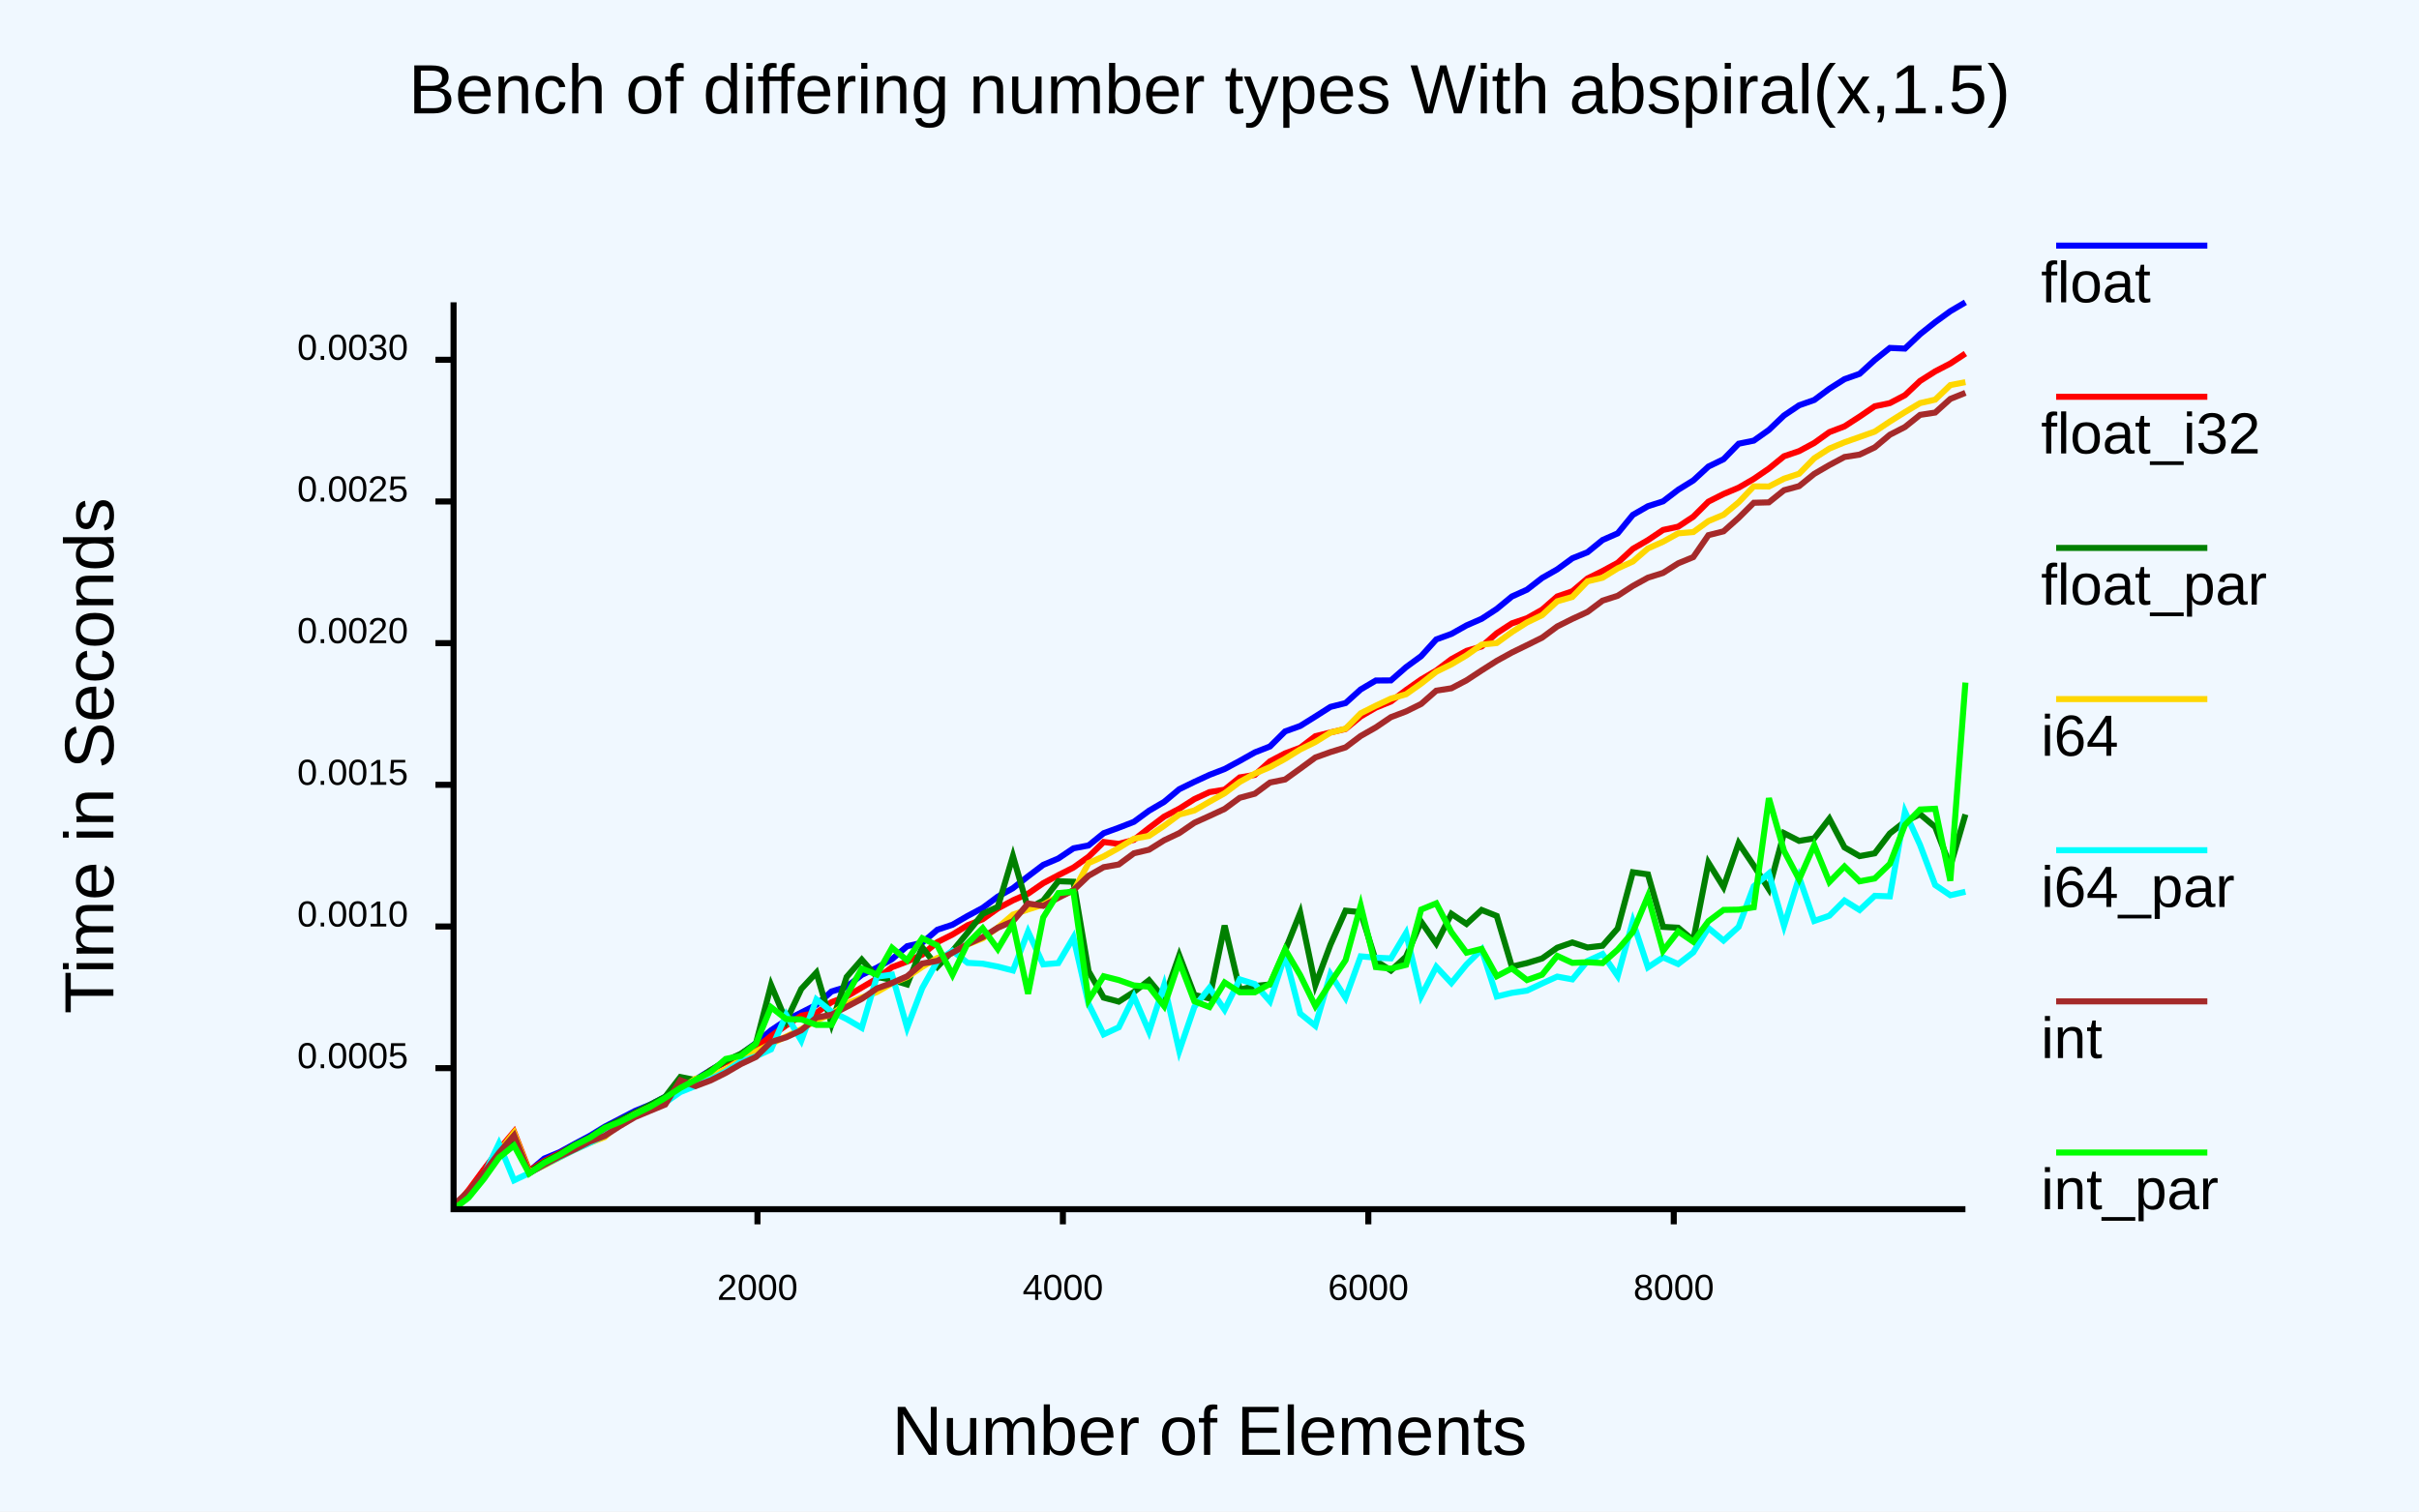
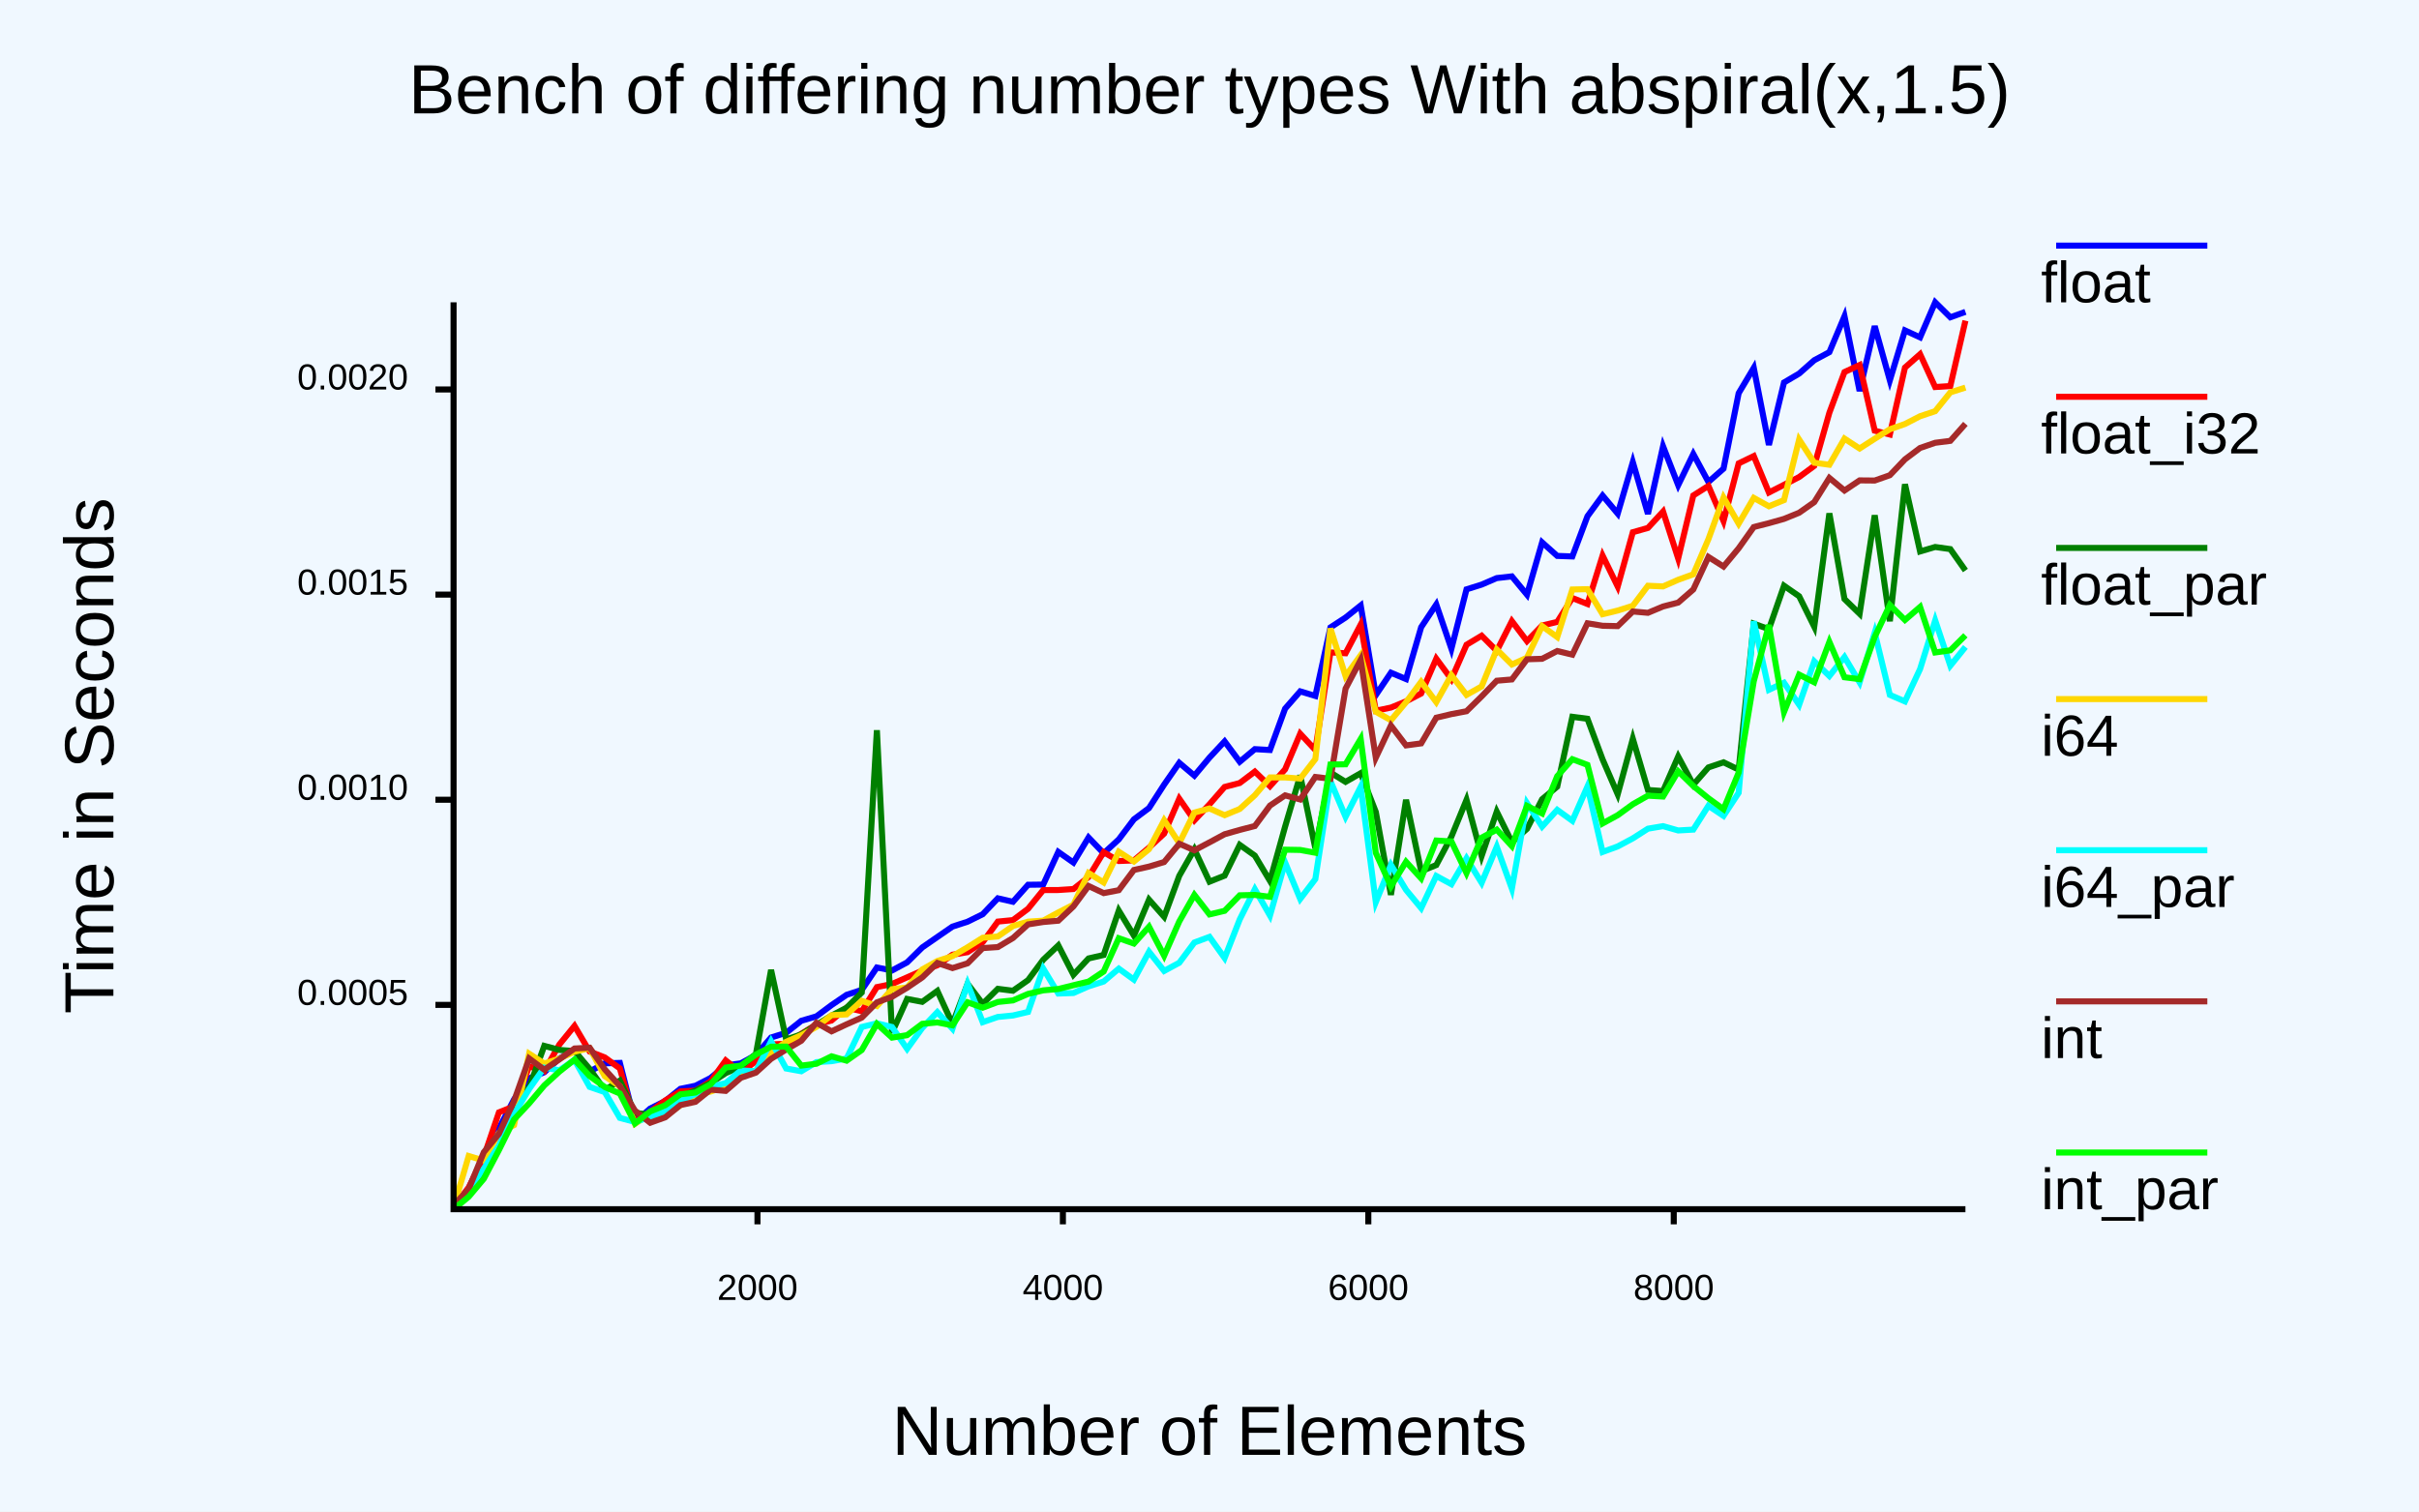
<svg xmlns="http://www.w3.org/2000/svg" class="poloto" width="800" height="500" viewBox="0 0 800 500">
  <style>.poloto {
                    font-family: "Arial";
                    stroke-width:2;
                    }
                    .poloto_text{fill: var(--poloto_fg_color,black);  }
                    .poloto_axis_lines{stroke: var(--poloto_fg_color,black);stoke-width:3;fill:none}
                    .poloto_background{fill: var(--poloto_bg_color,aliceblue); }
                    .poloto0stroke{stroke:  var(--poloto_color0,blue); }
                    .poloto1stroke{stroke:  var(--poloto_color1,red); }
                    .poloto2stroke{stroke:  var(--poloto_color2,green); }
                    .poloto3stroke{stroke:  var(--poloto_color3,gold); }
                    .poloto4stroke{stroke:  var(--poloto_color4,aqua); }
                    .poloto5stroke{stroke:  var(--poloto_color5,brown); }
                    .poloto6stroke{stroke:  var(--poloto_color6,lime); }
                    .poloto7stroke{stroke:  var(--poloto_color7,chocolate); }
                    .poloto0fill{fill:var(--poloto_color0,blue);}
                    .poloto1fill{fill:var(--poloto_color1,red);}
                    .poloto2fill{fill:var(--poloto_color2,green);}
                    .poloto3fill{fill:var(--poloto_color3,gold);}
                    .poloto4fill{fill:var(--poloto_color4,aqua);}
                    .poloto5fill{fill:var(--poloto_color5,brown);}
                    .poloto6fill{fill:var(--poloto_color6,lime);}
                    .poloto7fill{fill:var(--poloto_color7,chocolate);}</style>
  <rect class="poloto_background" fill="white" x="0" y="0" width="800" height="500" />
  <line class="poloto_axis_lines" stroke="black" x1="250.505" x2="250.505" y1="400" y2="405" />
  <text class="poloto_text" alignment-baseline="start" text-anchor="middle" x="250.505" y="430">2000</text>
  <line class="poloto_axis_lines" stroke="black" x1="351.515" x2="351.515" y1="400" y2="405" />
  <text class="poloto_text" alignment-baseline="start" text-anchor="middle" x="351.515" y="430">4000</text>
  <line class="poloto_axis_lines" stroke="black" x1="452.525" x2="452.525" y1="400" y2="405" />
  <text class="poloto_text" alignment-baseline="start" text-anchor="middle" x="452.525" y="430">6000</text>
  <line class="poloto_axis_lines" stroke="black" x1="553.535" x2="553.535" y1="400" y2="405" />
  <text class="poloto_text" alignment-baseline="start" text-anchor="middle" x="553.535" y="430">8000</text>
-   <line class="poloto_axis_lines" stroke="black" x1="150" x2="144" y1="353.338" y2="353.338" />
-   <text class="poloto_text" alignment-baseline="middle" text-anchor="end" x="135" y="353.338">0.0005</text>
-   <line class="poloto_axis_lines" stroke="black" x1="150" x2="144" y1="306.474" y2="306.474" />
-   <text class="poloto_text" alignment-baseline="middle" text-anchor="end" x="135" y="306.474">0.0010</text>
-   <line class="poloto_axis_lines" stroke="black" x1="150" x2="144" y1="259.61" y2="259.61" />
-   <text class="poloto_text" alignment-baseline="middle" text-anchor="end" x="135" y="259.61">0.0015</text>
-   <line class="poloto_axis_lines" stroke="black" x1="150" x2="144" y1="212.746" y2="212.746" />
-   <text class="poloto_text" alignment-baseline="middle" text-anchor="end" x="135" y="212.746">0.0020</text>
-   <line class="poloto_axis_lines" stroke="black" x1="150" x2="144" y1="165.882" y2="165.882" />
-   <text class="poloto_text" alignment-baseline="middle" text-anchor="end" x="135" y="165.882">0.0025</text>
-   <line class="poloto_axis_lines" stroke="black" x1="150" x2="144" y1="119.018" y2="119.018" />
-   <text class="poloto_text" alignment-baseline="middle" text-anchor="end" x="135" y="119.018">0.0030</text>
+   <line class="poloto_axis_lines" stroke="black" x1="150" x2="144" y1="332.409" y2="332.409" />
+   <text class="poloto_text" alignment-baseline="middle" text-anchor="end" x="135" y="332.409">0.0005</text>
+   <line class="poloto_axis_lines" stroke="black" x1="150" x2="144" y1="264.55" y2="264.55" />
+   <text class="poloto_text" alignment-baseline="middle" text-anchor="end" x="135" y="264.55">0.0010</text>
+   <line class="poloto_axis_lines" stroke="black" x1="150" x2="144" y1="196.691" y2="196.691" />
+   <text class="poloto_text" alignment-baseline="middle" text-anchor="end" x="135" y="196.691">0.0015</text>
+   <line class="poloto_axis_lines" stroke="black" x1="150" x2="144" y1="128.831" y2="128.831" />
+   <text class="poloto_text" alignment-baseline="middle" text-anchor="end" x="135" y="128.831">0.0020</text>
  <text class="poloto_text" alignment-baseline="middle" text-anchor="start" font-size="large" x="675" y="100">float</text>
  <line class="poloto0stroke" stroke="black" x1="680" x2="730" y1="81.25" y2="81.25" />
-   <polyline class="poloto0stroke" fill="none" stroke="black" points="150,399.727 155,394.186 160,387.01 165,380.514 170,376.515 175,387.434 180,383.246 185,381.166 190,378.422 195,375.763 200,372.691 205,370.103 210,367.499 215,365.433 220,362.837 225,359.037 230,357.115 235,354.018 240,350.987 245,348.774 250,345.051 255,340.815 260,337.483 265,334.934 270,332.381 275,327.971 280,326.445 285,322.485 290,320.111 295,317.274 300,312.998 305,311.839 310,307.548 315,305.892 320,302.99 325,300.316 330,296.595 335,293.804 340,289.883 345,286.1 350,283.981 355,280.623 360,279.669 365,275.623 370,273.797 375,271.854 380,268.178 385,265.253 390,261.069 395,258.627 400,256.321 405,254.389 410,251.695 415,248.883 420,246.924 425,241.942 430,240.14 435,237.023 440,233.839 445,232.572 450,228.057 455,225.111 460,225.073 465,220.695 470,217.044 475,211.512 480,209.688 485,206.881 490,204.698 495,201.433 500,197.32 505,195.068 510,191.182 515,188.346 520,184.683 525,182.691 530,178.628 535,176.426 540,170.325 545,167.451 550,165.841 555,162.013 560,158.926 565,154.333 570,151.911 575,146.784 580,145.755 585,142.216 590,137.439 595,134.07 600,132.308 605,128.595 610,125.425 615,123.66 620,119.087 625,115.094 630,115.31 635,110.559 640,106.57 645,102.94 650,100 " />
+   <polyline class="poloto0stroke" fill="none" stroke="black" points="150,399.646 155,393.192 160,382.343 165,373.325 170,363.685 175,356.708 180,354.699 185,350.093 190,347.478 195,354.453 200,351.74 205,351.607 210,371.132 215,366.719 220,364.214 225,360.184 230,359.158 235,356.587 240,352.423 245,351.746 250,348.993 255,343.207 260,341.638 265,337.668 270,336.204 275,332.48 280,329.079 285,327.449 290,320.045 295,321.03 300,318.347 305,313.414 310,309.951 315,306.507 320,304.891 325,302.418 330,297.156 335,298.303 340,292.676 345,292.613 350,281.809 355,285.334 360,277.042 365,282.256 370,277.663 375,271.03 380,267.291 385,259.541 390,252.345 395,256.577 400,250.612 405,245.249 410,251.989 415,247.81 420,248.096 425,234.419 430,228.698 435,230.214 440,207.544 445,204.281 450,200.29 455,229.929 460,222.531 465,224.631 470,207.478 475,199.958 480,214.596 485,194.953 490,193.381 495,191.228 500,190.663 505,196.715 510,179.419 515,183.891 520,184.067 525,170.776 530,163.927 535,169.895 540,152.876 545,169.996 550,147.639 555,160.478 560,150.183 565,159.426 570,155.019 575,130.072 580,121.685 585,147.183 590,126.525 595,123.576 600,119.168 605,116.486 610,104.619 615,129.342 620,107.883 625,125.811 630,109.299 635,111.595 640,100 645,104.953 650,103.162 " />
  <text class="poloto_text" alignment-baseline="middle" text-anchor="start" font-size="large" x="675" y="150">float_i32</text>
  <line class="poloto1stroke" stroke="black" x1="680" x2="730" y1="131.25" y2="131.25" />
-   <polyline class="poloto1stroke" fill="none" stroke="black" points="150,399.604 155,393.645 160,386.865 165,380.283 170,374.353 175,387.253 180,384.045 185,381.514 190,378.942 195,376.35 200,373.64 205,370.556 210,368.601 215,365.796 220,363.275 225,360.305 230,358.078 235,354.053 240,351.386 245,350.016 250,346.728 255,342.682 260,339.197 265,335.986 270,335.032 275,331.502 280,329.621 285,326.657 290,323.718 295,319.941 300,318.062 305,315.789 310,311.648 315,309.144 320,306.074 325,304.076 330,300.497 335,297.827 340,295.622 345,292.156 350,289.502 355,286.985 360,283.412 365,278.521 370,279.151 375,277.819 380,273.89 385,270.132 390,267.514 395,264.34 400,262.028 405,261.211 410,257.167 415,256.318 420,251.841 425,249.217 430,247.346 435,243.543 440,242.294 445,241.144 450,237.006 455,234.089 460,232.055 465,228.265 470,224.762 475,221.818 480,218.048 485,215.299 490,213.847 495,209.465 500,206.207 505,204.5 510,201.686 515,197.311 520,195.586 525,191.361 530,188.887 535,186.172 540,181.556 545,178.66 550,175.307 555,174.217 560,170.921 565,165.937 570,163.418 575,161.315 580,158.416 585,154.991 590,150.924 595,149.225 600,146.529 605,142.941 610,141.041 615,137.815 620,134.403 625,133.347 630,130.728 635,126.008 640,122.846 645,120.247 650,116.947 " />
+   <polyline class="poloto1stroke" fill="none" stroke="black" points="150,399.348 155,392.793 160,382.688 165,367.97 170,365.965 175,352.744 180,354.334 185,345.512 190,339.367 195,347.841 200,349.781 205,353.425 210,371.11 215,367.806 220,364.017 225,361.024 230,360.781 235,357.76 240,350.78 245,354.745 250,351.062 255,345.485 260,345.263 265,341.98 270,338.867 275,337.583 280,333.335 285,334.517 290,326.528 295,325.492 300,323.301 305,321.068 310,319.313 315,315.811 320,314.974 325,311.67 330,304.858 335,304.361 340,300.609 345,294.439 350,294.412 355,294.082 360,290.109 365,281.896 370,284.817 375,284.627 380,280.389 385,275.744 390,264.205 395,271.363 400,266.048 405,260.317 410,259.016 415,255.239 420,260.073 425,254.5 430,242.705 435,248.077 440,215.81 445,216.099 450,206.603 455,235.11 460,234.057 465,232.006 470,229.403 475,217.89 480,224.67 485,213.284 490,210.285 495,215.304 500,205.458 505,212.076 510,206.919 515,205.725 520,197.818 525,199.8 530,183.776 535,194.019 540,176.053 545,174.632 550,169.22 555,184.755 560,163.897 565,160.736 570,172.352 575,153.291 580,150.863 585,162.918 590,160.369 595,157.804 600,154.108 605,136.532 610,123.074 615,120.744 620,142.457 625,143.736 630,121.592 635,117.168 640,128.028 645,127.7 650,106.085 " />
  <text class="poloto_text" alignment-baseline="middle" text-anchor="start" font-size="large" x="675" y="200">float_par</text>
  <line class="poloto2stroke" stroke="black" x1="680" x2="730" y1="181.25" y2="181.25" />
-   <polyline class="poloto2stroke" fill="none" stroke="black" points="150,399.784 155,395.308 160,388.736 165,381.726 170,377.2 175,387.718 180,384.407 185,381.81 190,378.746 195,376.301 200,373.001 205,370.593 210,368.062 215,365.475 220,362.803 225,356.284 230,357.292 235,354.113 240,350.926 245,348.595 250,345.193 255,325.831 260,337.738 265,327.13 270,321.729 275,338.745 280,323.173 285,317.44 290,323.157 295,324.115 300,325.647 305,313.366 310,319.808 315,314.587 320,308.517 325,302.29 330,299.969 335,283.183 340,300.515 345,297.919 350,291.5 355,291.672 360,321.264 365,330.01 370,331.332 375,328.133 380,324.257 385,330.289 390,316.029 395,329.122 400,330.279 405,306.163 410,327.368 415,326.182 420,325.637 425,314.385 430,301.936 435,325.876 440,312.487 445,301.245 450,301.737 455,317.846 460,321.045 465,316.453 470,304.906 475,312.105 480,302.286 485,305.634 490,301.011 495,302.99 500,319.743 505,318.577 510,317.054 515,313.496 520,311.762 525,313.415 530,312.838 535,307.124 540,288.528 545,289.235 550,306.605 555,306.878 560,311.038 565,285.372 570,293.436 575,278.918 580,286.344 585,294.149 590,275.606 595,278.155 600,277.318 605,270.819 610,280.313 615,283.199 620,282.281 625,275.701 630,271.78 635,269.332 640,273.569 645,286.548 650,269.404 " />
+   <polyline class="poloto2stroke" fill="none" stroke="black" points="150,399.73 155,394.622 160,387.525 165,379.816 170,364.274 175,359.719 180,345.967 185,347.313 190,347.682 195,353.579 200,360.586 205,357.457 210,368.106 215,368.776 220,365.988 225,362.822 230,360.784 235,358.286 240,354.986 245,352.802 250,348.641 255,320.837 260,343.853 265,342.167 270,339.03 275,335.946 280,333.344 285,328.319 290,241.544 295,341.586 300,330.446 305,331.4 310,327.787 315,338.723 320,325.439 325,332.048 330,327.095 335,327.729 340,324.219 345,317.492 350,312.738 355,322.441 360,317.049 365,315.899 370,301.218 375,309.478 380,297.596 385,303.268 390,289.719 395,280.957 400,291.647 405,289.657 410,279.477 415,283.04 420,291.397 425,273.448 430,256.527 435,280.622 440,255.551 445,258.638 450,255.77 455,268.573 460,296.002 465,264.575 470,288.182 475,286.152 480,276.75 485,264.579 490,283.148 495,268.479 500,278.591 505,274.171 510,264.375 515,260.209 520,237.106 525,237.77 530,251.203 535,262.744 540,244.386 545,261.32 550,261.671 555,250.259 560,259.573 565,253.857 570,252.169 575,254.588 580,206.3 585,208.121 590,193.757 595,197.231 600,207.311 605,169.815 610,198.161 615,203.029 620,170.454 625,205.5 630,160.181 635,182.412 640,180.937 645,181.641 650,188.725 " />
  <text class="poloto_text" alignment-baseline="middle" text-anchor="start" font-size="large" x="675" y="250">i64</text>
  <line class="poloto3stroke" stroke="black" x1="680" x2="730" y1="231.25" y2="231.25" />
-   <polyline class="poloto3stroke" fill="none" stroke="black" points="150,399.71 155,394.273 160,388.323 165,381.004 170,374.711 175,387.794 180,385.531 185,382.919 190,380.358 195,378.083 200,376.141 205,371.412 210,368.564 215,366.152 220,364.204 225,360.378 230,356.819 235,355.851 240,353.743 245,350.608 250,347.792 255,345.264 260,342.872 265,340.435 270,337.542 275,335.425 280,332.003 285,329.969 290,328.171 295,325.266 300,323.221 305,319.84 310,316.882 315,315.257 320,312.407 325,310.419 330,306.826 335,302.55 340,300.853 345,299.261 350,296.459 355,294.742 360,285.509 365,283.278 370,280.497 375,277.437 380,276.506 385,273.161 390,269.437 395,268.091 400,265.2 405,262.4 410,258.656 415,255.894 420,253.752 425,251.015 430,247.912 435,245.453 440,242.347 445,241.048 450,235.952 455,233.444 460,231.104 465,229.653 470,226.123 475,222.204 480,219.741 485,216.781 490,213.251 495,212.715 500,209.079 505,205.902 510,203.496 515,198.912 520,197.464 525,192.304 530,191.107 535,188.007 540,185.752 545,181.409 550,179.198 555,176.43 560,176 565,172.374 570,170.28 575,166.143 580,160.88 585,160.936 590,158.345 595,156.704 600,151.59 605,148.388 610,146.315 615,144.553 620,142.779 625,139.446 630,136.318 635,133.342 640,132.196 645,127.39 650,126.411 " />
+   <polyline class="poloto3stroke" fill="none" stroke="black" points="150,399.467 155,382.404 160,383.91 165,374.756 170,372.175 175,348.552 180,351.808 185,350.148 190,347.904 195,346.719 200,355.99 205,359.363 210,371.743 215,368.503 220,369.066 225,365.635 230,362.185 235,361.083 240,359.307 245,354.799 250,354.171 255,348.154 260,344.619 265,342.418 270,339.687 275,335.819 280,335.558 285,331.074 290,332.792 295,327.223 300,326.637 305,320.689 310,317.89 315,316.277 320,313.348 325,310.201 330,309.78 335,306.313 340,304.878 345,304.547 350,301.82 355,299.275 360,288.788 365,291.927 370,281.755 375,284.98 380,280.901 385,271.345 390,278.885 395,268.797 400,267.435 405,269.664 410,267.596 415,263.051 420,257.176 425,257.169 430,257.555 435,251.095 440,207.892 445,223.66 450,216.748 455,235.436 460,238.252 465,232.282 470,225.531 475,232.246 480,223.334 485,229.866 490,227.062 495,214.853 500,219.81 505,217.568 510,207.126 515,210.742 520,194.998 525,194.888 530,203.181 535,201.966 540,200.383 545,193.76 550,193.982 555,191.782 560,189.976 565,178.346 570,164.583 575,173.216 580,164.707 585,167.468 590,165.437 595,145.408 600,153.075 605,153.734 610,145.093 615,148.359 620,145.141 625,141.999 630,140.253 635,137.682 640,136.012 645,129.792 650,128.204 " />
  <text class="poloto_text" alignment-baseline="middle" text-anchor="start" font-size="large" x="675" y="300">i64_par</text>
  <line class="poloto4stroke" stroke="black" x1="680" x2="730" y1="281.25" y2="281.25" />
-   <polyline class="poloto4stroke" fill="none" stroke="black" points="150,399.856 155,394.768 160,388.78 165,378.292 170,390.441 175,388.066 180,385.307 185,382.84 190,380.34 195,378.091 200,375.569 205,371.951 210,369.262 215,366.897 220,364.736 225,361.245 230,359.226 235,356.942 240,354.453 245,351.117 250,349.409 255,347.124 260,335.676 265,344.238 270,330.604 275,334.629 280,337.093 285,340.008 290,323.071 295,322.401 300,339.963 305,326.848 310,317.915 315,314.543 320,318.502 325,318.781 330,319.745 335,321.034 340,308.176 345,319.014 350,318.582 355,310.099 360,332.07 365,342.157 370,339.821 375,329.624 380,341.261 385,325.856 390,347.641 395,333.068 400,326.763 405,334.031 410,323.968 415,325.522 420,331.241 425,315.934 430,335.272 435,339.318 440,322.258 445,330.094 450,316.354 455,316.786 460,317.018 465,308.632 470,329.504 475,319.823 480,325.182 485,319.043 490,314.096 495,329.633 500,328.43 505,327.693 510,325.326 515,323.053 520,323.97 525,317.897 530,315.599 535,322.869 540,304.833 545,319.987 550,316.685 555,318.894 560,315.031 565,306.982 570,311.124 575,306.595 580,293.163 585,288.92 590,306.254 595,290.203 600,304.638 605,302.907 610,297.903 615,301.028 620,296.333 625,296.5 630,268.504 635,279.52 640,292.764 645,296.141 650,294.982 " />
+   <polyline class="poloto4stroke" fill="none" stroke="black" points="150,399.881 155,393.667 160,386.571 165,378.977 170,368.562 175,360.24 180,353.142 185,354.059 190,350.634 195,359.535 200,361.259 205,369.798 210,371.146 215,369.472 220,367.555 225,364.115 230,361.915 235,359.501 240,358.281 245,354.087 250,354.367 255,344.449 260,353.458 265,354.365 270,351.344 275,351.032 280,350.143 285,339.721 290,338.502 295,339.725 300,346.963 305,340.04 310,334.813 315,340.288 320,325.374 325,338.125 330,336.397 335,335.915 340,334.742 345,320.383 350,328.656 355,328.478 360,326.272 365,324.676 370,320.423 375,324.053 380,314.844 385,321.178 390,318.474 395,311.776 400,309.911 405,316.896 410,304.13 415,294.158 420,302.858 425,285.295 430,297.36 435,290.795 440,258.375 445,270.188 450,260.278 455,298.41 460,286.092 465,294.359 470,300.404 475,289.765 480,292.485 485,283.918 490,292.033 495,280.091 500,293.959 505,265.668 510,273.428 515,267.9 520,271.508 525,260.174 530,281.831 535,279.991 540,277.324 545,274.127 550,273.281 555,274.71 560,274.426 565,266.541 570,269.89 575,262.245 580,205.525 585,228.189 590,225.829 595,233.134 600,218.763 605,223.623 610,217.341 615,225.733 620,209.304 625,229.859 630,232.018 635,221.304 640,205.229 645,220.214 650,214.007 " />
  <text class="poloto_text" alignment-baseline="middle" text-anchor="start" font-size="large" x="675" y="350">int</text>
  <line class="poloto5stroke" stroke="black" x1="680" x2="730" y1="331.25" y2="331.25" />
-   <polyline class="poloto5stroke" fill="none" stroke="black" points="150,398.577 155,394.123 160,388.057 165,381.366 170,375.566 175,388.105 180,385.241 185,382.6 190,380.219 195,377.644 200,375.725 205,372.491 210,369.531 215,367.442 220,365.384 225,357.356 230,359.268 235,357.408 240,354.922 245,351.993 250,349.633 255,344.659 260,343.138 265,340.807 270,336.61 275,335.649 280,333.056 285,330.412 290,326.972 295,325.161 300,322.952 305,318.723 310,317.846 315,315.145 320,312.346 325,310.01 330,306.88 335,304.726 340,298.892 345,299.656 350,296.995 355,294.473 360,289.699 365,286.851 370,285.962 375,282.262 380,281.074 385,277.958 390,275.589 395,272.166 400,269.907 405,267.586 410,263.913 415,262.558 420,258.856 425,257.849 430,254.25 435,250.576 440,248.782 445,247.223 450,243.454 455,240.616 460,237.23 465,235.329 470,232.86 475,228.458 480,227.676 485,225.049 490,221.762 495,218.601 500,215.849 505,213.407 510,210.931 515,207.226 520,204.721 525,202.427 530,198.684 535,197.08 540,193.827 545,191.088 550,189.514 555,186.343 560,184.286 565,177.029 570,175.762 575,171.302 580,166.312 585,166.176 590,162.163 595,160.806 600,156.749 605,153.837 610,151.173 615,150.377 620,147.999 625,143.815 630,141.249 635,137.244 640,136.47 645,131.961 650,129.946 " />
+   <polyline class="poloto5stroke" fill="none" stroke="black" points="150,398.675 155,393.37 160,381.138 165,375.061 170,364.237 175,350.151 180,353.847 185,350.442 190,346.834 195,346.579 200,353.726 205,359.259 210,367.395 215,371.399 220,369.613 225,365.561 230,364.478 235,360.436 240,360.862 245,356.533 250,354.805 255,350.254 260,347.186 265,344.279 270,338.31 275,341.156 280,338.826 285,336.619 290,331.571 295,329.728 300,326.734 305,323.331 310,318.544 315,320.232 320,318.655 325,313.625 330,313.286 335,310.301 340,305.781 345,304.997 350,304.562 355,299.841 360,293.088 365,295.437 370,294.472 375,287.782 380,286.664 385,285.154 390,279.104 395,281.27 400,278.644 405,275.96 410,274.532 415,273.241 420,266.477 425,263.101 430,264.475 435,257.015 440,257.624 445,227.793 450,218.293 455,250.635 460,240.004 465,246.577 470,245.907 475,237.411 480,236.22 485,235.274 490,230.357 495,225.179 500,224.756 505,218.083 510,217.928 515,215.349 520,216.565 525,206.18 530,207.002 535,207.114 540,202.276 545,202.716 550,200.621 555,199.332 560,194.992 565,184.244 570,187.408 575,181.373 580,174.335 585,173.061 590,171.647 595,169.612 600,166.103 605,158.099 610,162.256 615,158.91 620,158.957 625,157.202 630,151.953 635,148.188 640,146.469 645,145.834 650,140.196 " />
  <text class="poloto_text" alignment-baseline="middle" text-anchor="start" font-size="large" x="675" y="400">int_par</text>
  <line class="poloto6stroke" stroke="black" x1="680" x2="730" y1="381.25" y2="381.25" />
-   <polyline class="poloto6stroke" fill="none" stroke="black" points="150,400 155,396.15 160,390.009 165,382.971 170,378.92 175,388.215 180,384.681 185,382.035 190,378.945 195,376.401 200,373.115 205,371.114 210,368.614 215,366.129 220,363.166 225,359.878 230,357.213 235,354.579 240,350.294 245,349.268 250,345.257 255,333.179 260,337.103 265,337.203 270,339.03 275,339.032 280,329.238 285,320.415 290,322.394 295,313.519 300,317.676 305,310.361 310,312.748 315,322.466 320,312.051 325,307.045 330,313.931 335,305.503 340,328.735 345,303.51 350,295.429 355,294.94 360,330.83 365,322.936 370,324.203 375,325.973 380,326.398 385,332.817 390,318.072 395,331.212 400,333.117 405,325.003 410,328.245 415,328.24 420,325.469 425,314.043 430,322.583 435,332.786 440,325.086 445,317.624 450,299.511 455,319.91 460,320.42 465,319.172 470,300.877 475,298.821 480,308.355 485,315.137 490,313.885 495,322.931 500,320.339 505,324.191 510,322.42 515,316.201 520,318.505 525,318.295 530,318.579 535,314.129 540,308.329 545,296.429 550,314.533 555,308.109 560,311.523 565,304.729 570,300.986 575,300.904 580,300.12 585,264.036 590,281.457 595,290.885 600,279.558 605,291.766 610,286.634 615,291.534 620,290.592 625,285.765 630,272.871 635,267.78 640,267.53 645,291.366 650,225.789 " />
+   <polyline class="poloto6stroke" fill="none" stroke="black" points="150,400 155,395.881 160,389.93 165,380.443 170,370.329 175,364.981 180,359.044 185,354.481 190,350.512 195,355.955 200,359.574 205,361.731 210,371.614 215,367.672 220,365.615 225,361.992 230,361.406 235,358.679 240,353.142 245,352.488 250,348.849 255,346.236 260,346.221 265,352.494 270,351.885 275,349.417 280,350.864 285,347.341 290,338.687 295,343.243 300,342.417 305,338.679 310,338.211 315,339.181 320,331.558 325,333.338 330,331.446 335,330.927 340,328.779 345,327.606 350,327.156 355,325.91 360,324.704 365,321.36 370,310.364 375,312.118 380,306.551 385,316.149 390,304.812 395,296.025 400,302.481 405,301.296 410,296.163 415,296.039 420,296.663 425,281.068 430,281.16 435,282.09 440,252.9 445,252.826 450,244.429 455,282.13 460,293.205 465,285.07 470,290.56 475,278.042 480,278.349 485,288.79 490,277.094 495,274.432 500,279.886 505,266.586 510,269.096 515,256.761 520,251.141 525,253.017 530,272.391 535,269.662 540,266.035 545,263.202 550,263.49 555,255.143 560,260.005 565,264.057 570,267.691 575,255.584 580,225.334 585,206.749 590,235.505 595,223.171 600,225.695 605,212.327 610,224.037 615,224.659 620,210.675 625,200.126 630,205.084 635,200.773 640,215.834 645,215.13 650,210.151 " />
  <text class="poloto_text" alignment-baseline="start" text-anchor="middle" font-size="x-large" x="400" y="37.5">Bench of differing number types With abspiral(x,1.5)</text>
  <text class="poloto_text" alignment-baseline="start" text-anchor="middle" font-size="x-large" x="400" y="481.25">Number of Elements</text>
  <text class="poloto_text" alignment-baseline="start" text-anchor="middle" font-size="x-large" transform="rotate(-90,37.5,250)" x="37.5" y="250">Time in Seconds</text>
  <path stroke="black" fill="none" class="poloto_axis_lines" d=" M 150 100 L 150 400 L 650 400" />
</svg>
